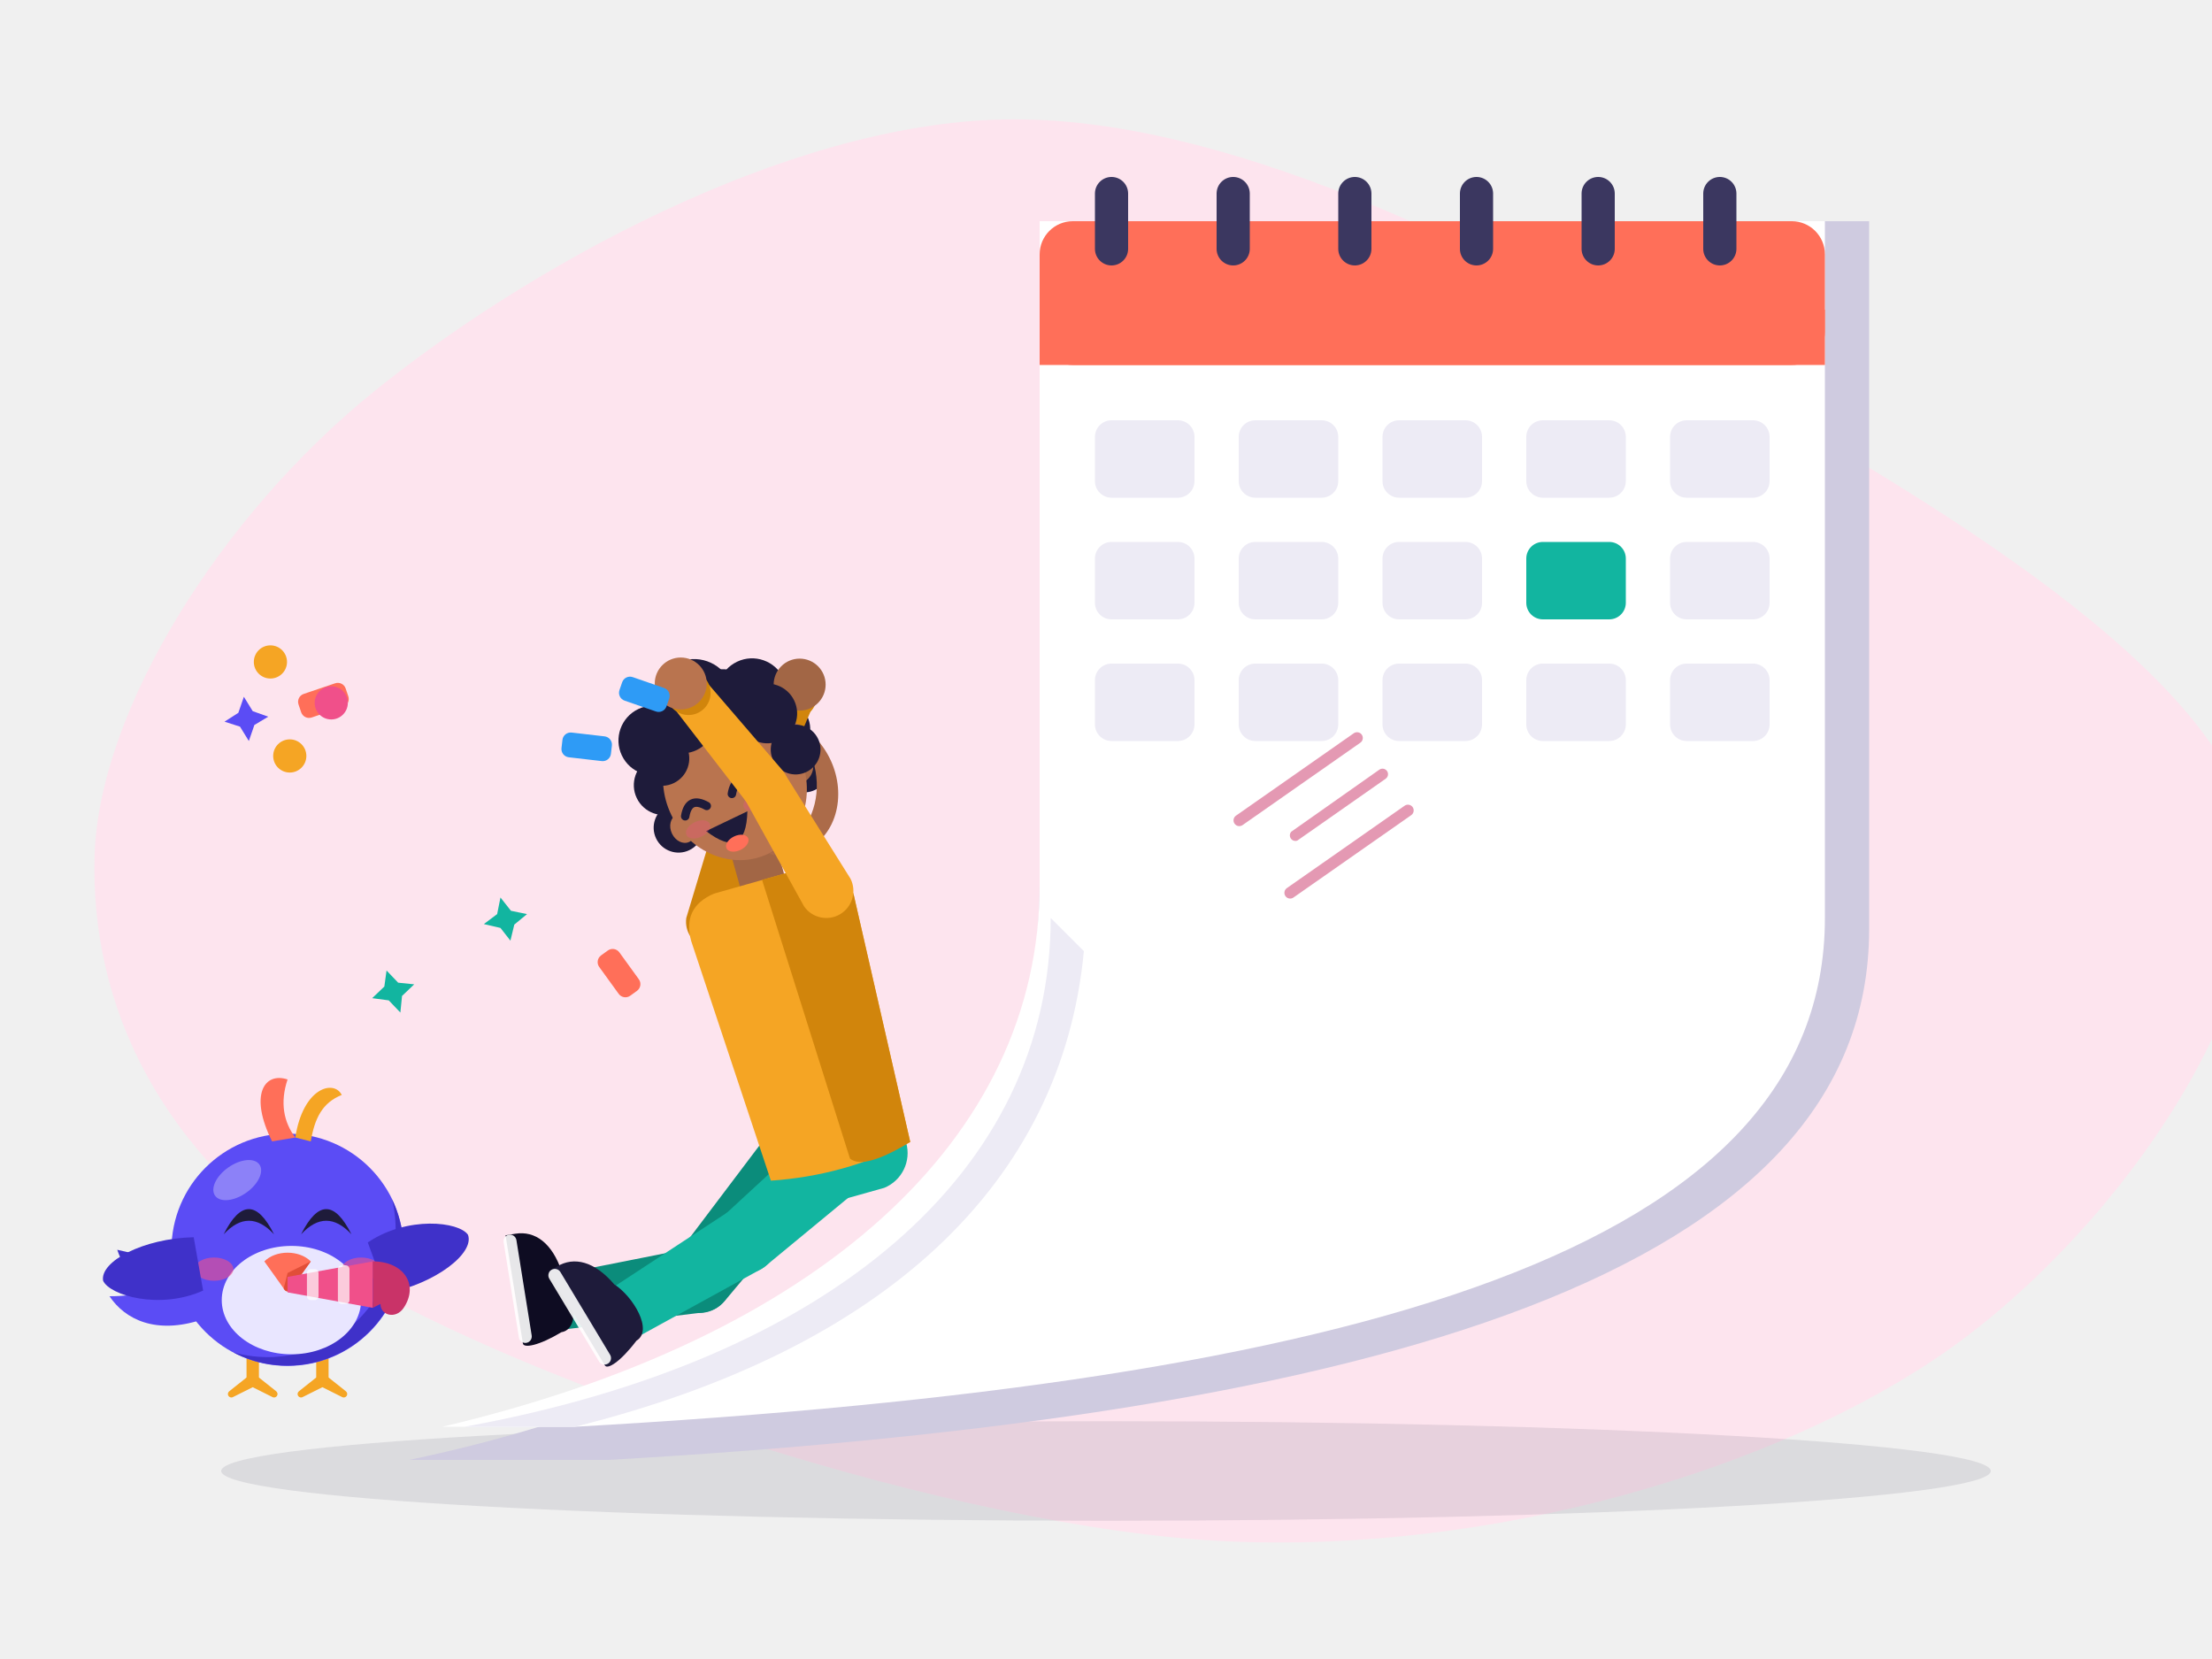
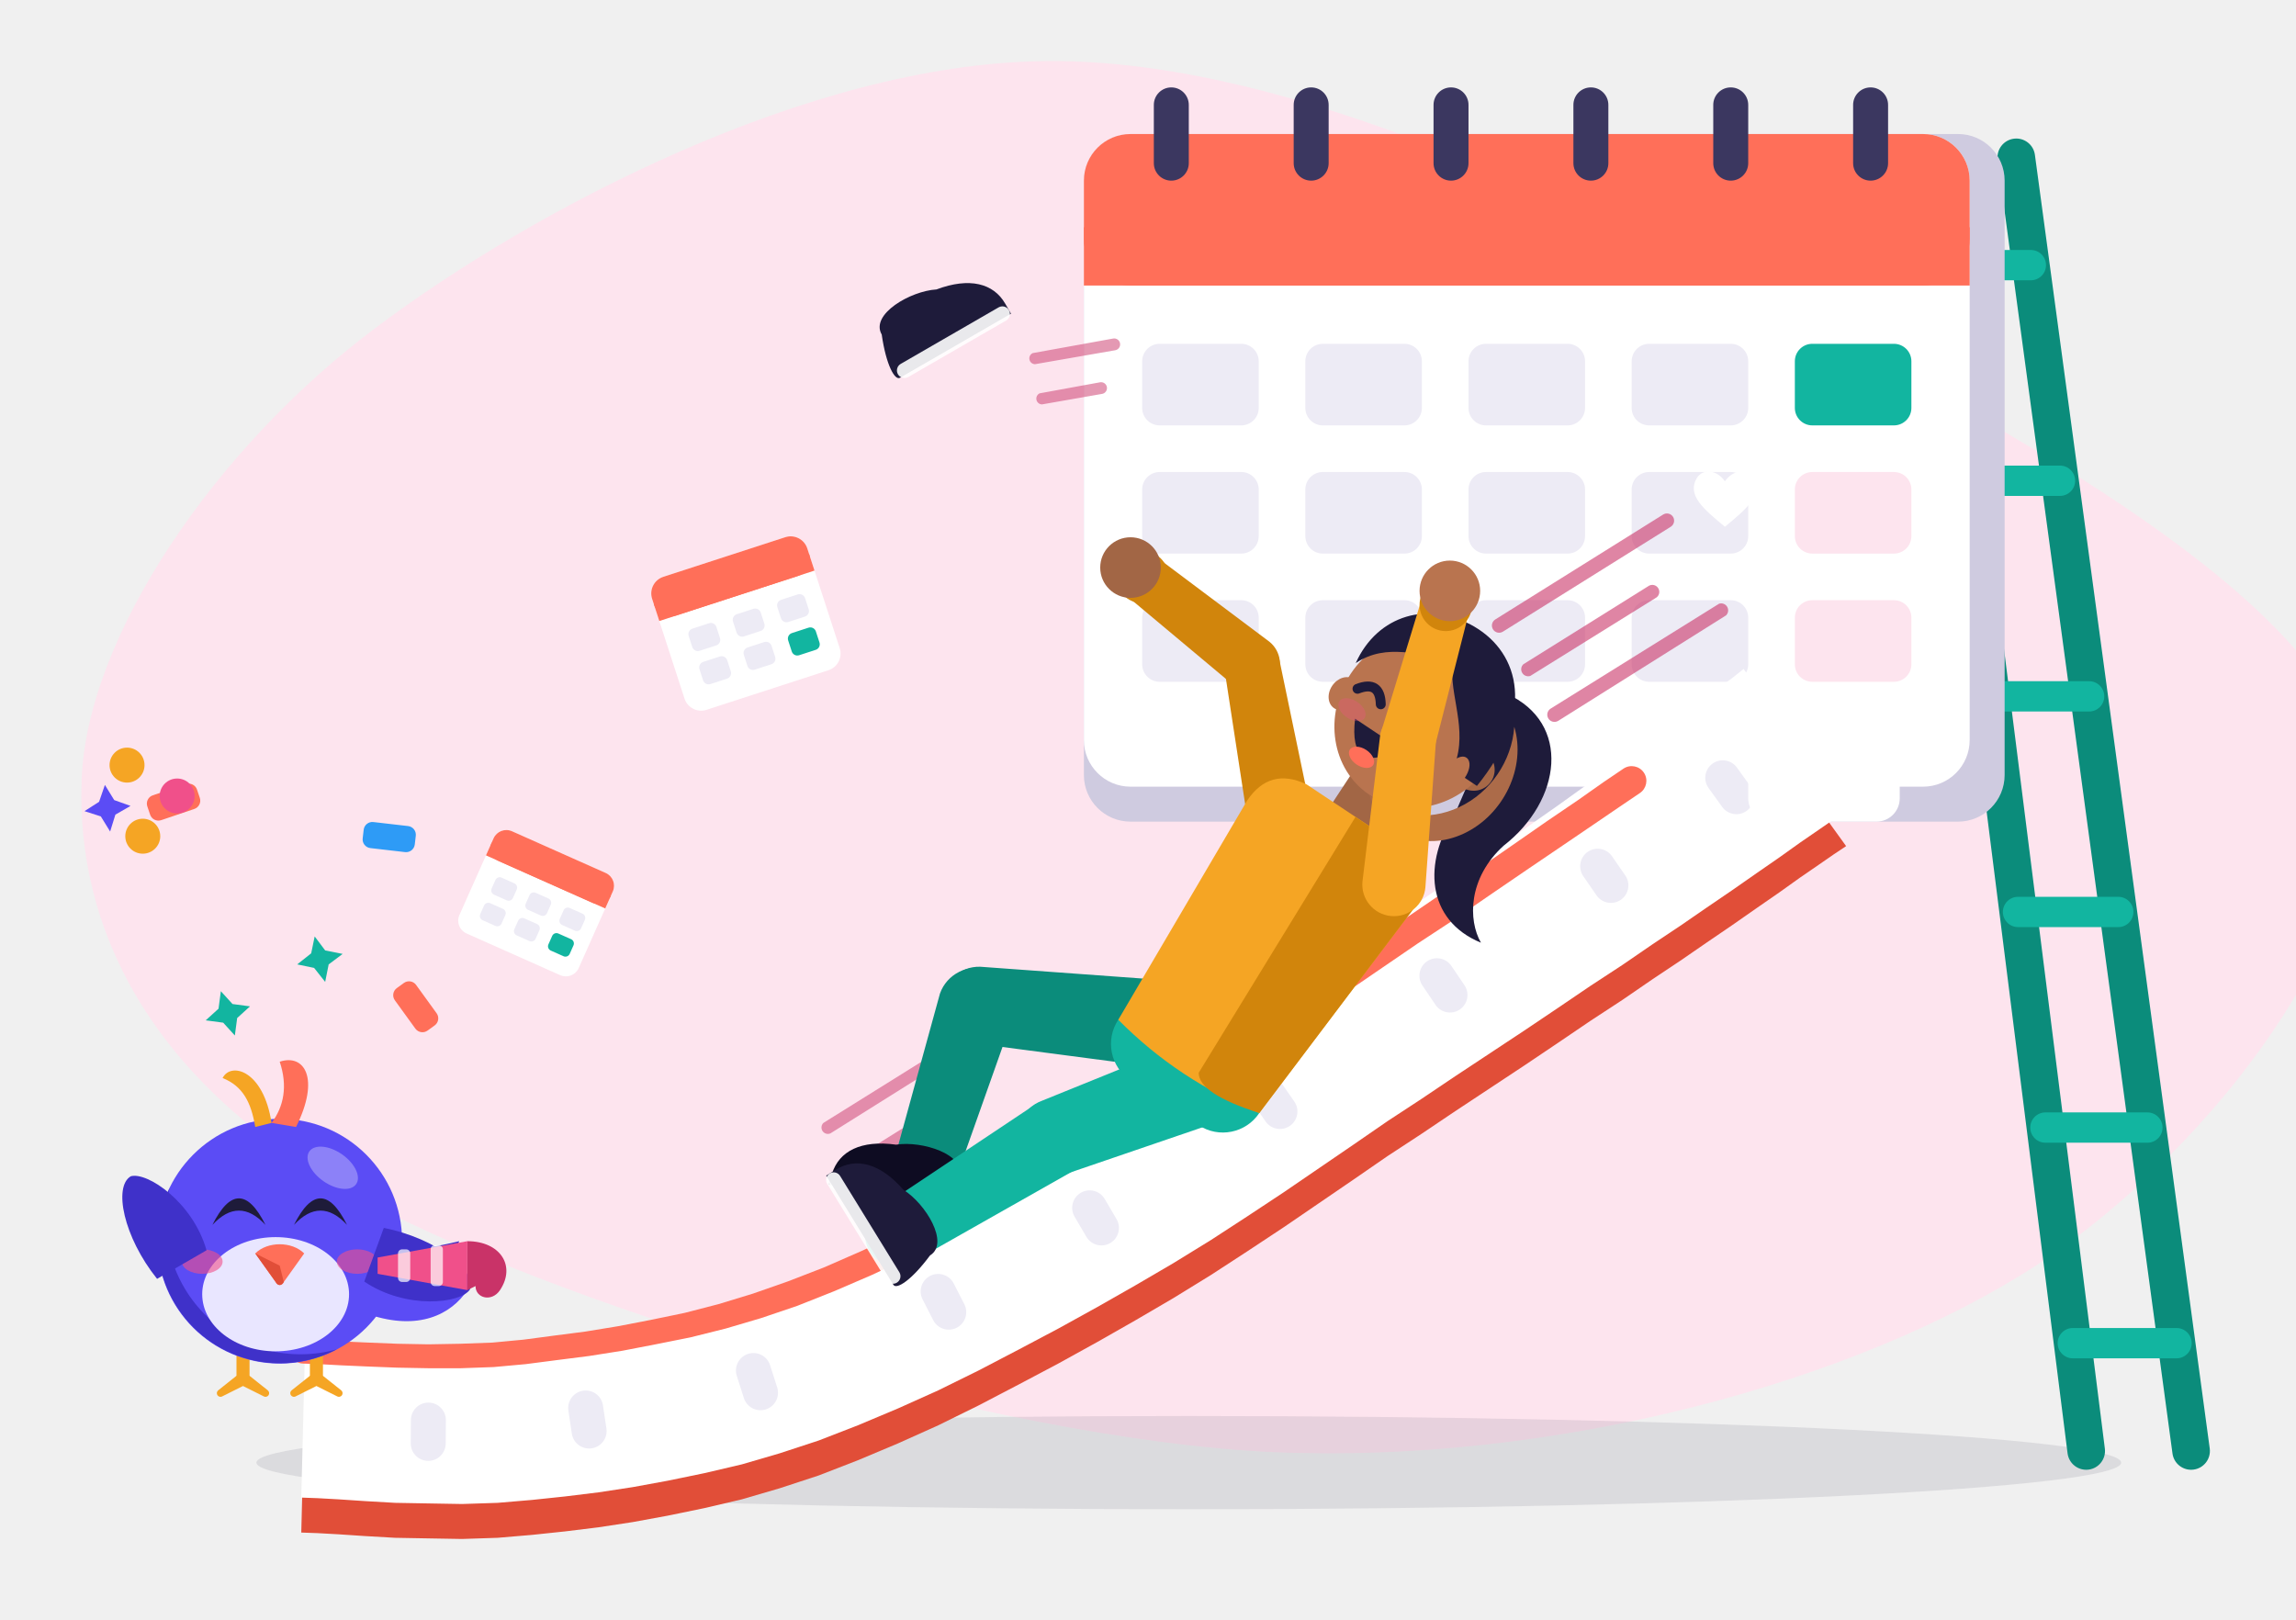
- <svg xmlns="http://www.w3.org/2000/svg" viewBox="0 0 400 300">
-   <path d="M406.5 148.3C414.3 177.9 383.2 222.3 352.3 244.1C321.5 265.8 269.8 281 221.5 278.7C173.1 276.4 96.4 250.9 62.4 230.3C28.3 209.6 16.3 181.2 17.1 154.6C18 128.1 40.1 93.1 67.5 70.9C94.9 48.7 141.7 22.4 181.5 21.6C221.2 20.8 268.4 44.9 305.9 66C343.4 87.1 398.8 118.6 406.5 148.3Z" fill="#FDE4EE" />
-   <ellipse cx="200" cy="266" rx="160" ry="9" fill="#1E1B3A" opacity="0.1" />
-   <path d="M188 40L338 40L338 168C338 230 250 256 110 264L74 264C150 248 188 210 188 160Z" fill="#CFCBE0" />
-   <path d="M188 40L330 40L330 166C330 226 246 250 104 258L80 258C148 242 188 206 188 160Z" fill="#FFFFFF" />
-   <rect x="188" y="40" width="142" height="26" rx="6" fill="#FF6F59" />
-   <rect x="188" y="56" width="142" height="10" fill="#FF6F59" />
-   <rect x="198" y="32" width="6" height="16" rx="3" fill="#3B3760" />
-   <rect x="220" y="32" width="6" height="16" rx="3" fill="#3B3760" />
-   <rect x="242" y="32" width="6" height="16" rx="3" fill="#3B3760" />
-   <rect x="264" y="32" width="6" height="16" rx="3" fill="#3B3760" />
-   <rect x="286" y="32" width="6" height="16" rx="3" fill="#3B3760" />
-   <rect x="308" y="32" width="6" height="16" rx="3" fill="#3B3760" />
-   <rect x="198" y="76" width="18" height="14" rx="3" fill="#EDEBF5" />
-   <rect x="224" y="76" width="18" height="14" rx="3" fill="#EDEBF5" />
-   <rect x="250" y="76" width="18" height="14" rx="3" fill="#EDEBF5" />
-   <rect x="276" y="76" width="18" height="14" rx="3" fill="#EDEBF5" />
-   <rect x="302" y="76" width="18" height="14" rx="3" fill="#EDEBF5" />
-   <rect x="198" y="98" width="18" height="14" rx="3" fill="#EDEBF5" />
-   <rect x="224" y="98" width="18" height="14" rx="3" fill="#EDEBF5" />
-   <rect x="250" y="98" width="18" height="14" rx="3" fill="#EDEBF5" />
-   <rect x="276" y="98" width="18" height="14" rx="3" fill="#12B5A0" />
-   <rect x="302" y="98" width="18" height="14" rx="3" fill="#EDEBF5" />
-   <rect x="198" y="120" width="18" height="14" rx="3" fill="#EDEBF5" />
-   <rect x="224" y="120" width="18" height="14" rx="3" fill="#EDEBF5" />
-   <rect x="250" y="120" width="18" height="14" rx="3" fill="#EDEBF5" />
-   <rect x="276" y="120" width="18" height="14" rx="3" fill="#EDEBF5" />
-   <rect x="302" y="120" width="18" height="14" rx="3" fill="#EDEBF5" />
-   <path d="M190 166C190 212 150 246 84 258L104 258C160 244 192 214 196 172Z" fill="#EDEBF5" />
-   <g opacity="0.5">
-     <path d="M254 145.7L232.7 160.6A1 1 0 0 0 233.9 162.3L255.2 147.4A1 1 0 0 0 254 145.7Z" fill="#C93368" />
+ <svg xmlns="http://www.w3.org/2000/svg" viewBox="-8 13 394 278">
+   <path d="M395.7 141.1C403.5 168.6 372.4 209.9 341.5 230.1C310.6 250.2 258.8 264.3 210.5 262.2C162.1 260 85.3 236.4 51.2 217.2C17.2 198 5.1 171.7 6 147C6.8 122.3 29 89.8 56.4 69.3C83.8 48.7 130.7 24.2 170.5 23.5C210.2 22.7 257.5 45.2 295 64.8C332.5 84.4 388 113.5 395.7 141.1Z" fill="#FDE4EE" />
+   <ellipse cx="196" cy="264" rx="160" ry="8" fill="#1E1B3A" opacity="0.1" />
+   <path d="M318.8 40.4L346.8 262.4A3.2 3.2 0 0 0 353.2 261.6L325.2 39.6A3.2 3.2 0 0 0 318.8 40.4Z" fill="#0B8C7B" />
+   <path d="M334.8 40.4L364.8 262.4A3.2 3.2 0 0 0 371.2 261.6L341.2 39.6A3.2 3.2 0 0 0 334.8 40.4Z" fill="#0B8C7B" />
+   <path d="M324.3 61.1L340.5 61.1A2.6 2.6 0 0 0 340.5 55.9L324.3 55.9A2.6 2.6 0 0 0 324.3 61.1Z" fill="#12B5A0" />
+   <path d="M329 98.1L345.5 98.1A2.6 2.6 0 0 0 345.5 92.9L329 92.9A2.6 2.6 0 0 0 329 98.1Z" fill="#12B5A0" />
+   <path d="M333.7 135.1L350.5 135.1A2.6 2.6 0 0 0 350.5 129.9L333.7 129.9A2.6 2.6 0 0 0 333.7 135.1Z" fill="#12B5A0" />
+   <path d="M338.3 172.1L355.5 172.1A2.6 2.6 0 0 0 355.5 166.9L338.3 166.9A2.6 2.6 0 0 0 338.3 172.1Z" fill="#12B5A0" />
+   <path d="M343 209.1L360.5 209.1A2.6 2.6 0 0 0 360.5 203.9L343 203.9A2.6 2.6 0 0 0 343 209.1Z" fill="#12B5A0" />
+   <path d="M347.7 246.1L365.5 246.1A2.6 2.6 0 0 0 365.5 240.9L347.7 240.9A2.6 2.6 0 0 0 347.7 246.1Z" fill="#12B5A0" />
+   <rect x="178" y="36" width="158" height="118" rx="8" fill="#CFCBE0" />
+   <rect x="178" y="36" width="152" height="112" rx="8" fill="#FFFFFF" />
+   <rect x="178" y="36" width="152" height="26" rx="8" fill="#FF6F59" />
+   <rect x="178" y="52" width="152" height="10" fill="#FF6F59" />
+   <rect x="190" y="28" width="6" height="16" rx="3" fill="#3B3760" />
+   <rect x="214" y="28" width="6" height="16" rx="3" fill="#3B3760" />
+   <rect x="238" y="28" width="6" height="16" rx="3" fill="#3B3760" />
+   <rect x="262" y="28" width="6" height="16" rx="3" fill="#3B3760" />
+   <rect x="286" y="28" width="6" height="16" rx="3" fill="#3B3760" />
+   <rect x="310" y="28" width="6" height="16" rx="3" fill="#3B3760" />
+   <rect x="188" y="72" width="20" height="14" rx="3" fill="#EDEBF5" />
+   <rect x="216" y="72" width="20" height="14" rx="3" fill="#EDEBF5" />
+   <rect x="244" y="72" width="20" height="14" rx="3" fill="#EDEBF5" />
+   <rect x="272" y="72" width="20" height="14" rx="3" fill="#EDEBF5" />
+   <rect x="300" y="72" width="20" height="14" rx="3" fill="#12B5A0" />
+   <rect x="188" y="94" width="20" height="14" rx="3" fill="#EDEBF5" />
+   <rect x="216" y="94" width="20" height="14" rx="3" fill="#EDEBF5" />
+   <rect x="244" y="94" width="20" height="14" rx="3" fill="#EDEBF5" />
+   <rect x="272" y="94" width="20" height="14" rx="3" fill="#EDEBF5" />
+   <rect x="300" y="94" width="20" height="14" rx="3" fill="#FDE4EE" />
+   <rect x="188" y="116" width="20" height="14" rx="3" fill="#EDEBF5" />
+   <rect x="216" y="116" width="20" height="14" rx="3" fill="#EDEBF5" />
+   <rect x="244" y="116" width="20" height="14" rx="3" fill="#EDEBF5" />
+   <rect x="272" y="116" width="20" height="14" rx="3" fill="#EDEBF5" />
+   <rect x="300" y="116" width="20" height="14" rx="3" fill="#FDE4EE" />
+   <g transform="translate(288 101) scale(0.6)">
+     <path d="M0 4C-6-1-11-5-8-10C-6-13-2-12 0-9C2-12 6-13 8-10C11-5 6-1 0 4Z" fill="#FFFFFF" />
+   </g>
+   <path d="M291.2 133.8 289.2 135.4 286.6 137.3 283.6 139.6 280.1 142.2 276.4 144.9 272.3 147.9 268.1 151 263.7 154.1 259.1 157.4 254.1 160.9 248.8 164.6 243.2 168.5 237.5 172.4 231.7 176.4 225.9 180.4 220.1 184.4 214.3 188.5 208.5 192.6 202.6 196.8 196.7 200.9 190.8 205 185 208.9 179.1 212.7 173.2 216.4 167 220 160.7 223.6 154.3 227.1 147.8 230.6 141.5 233.8 135.3 236.8 129.3 239.5 123.5 241.8 118 243.8 112.5 245.4 107 246.9 101.6 248.1 96.2 249.2 90.9 250.1 85.7 250.9 80.7 251.6 75.8 252.1 70.8 252.3 65.6 252.4 60.5 252.4 55.6 252.3 51.2 252.1 47.3 252 44.3 252L43.7 276 46.5 276.1 50.1 276.3 54.6 276.6 59.8 276.9 65.4 277 71.3 277.1 77.4 276.9 83.3 276.4 89 275.8 94.7 275.1 100.6 274.2 106.6 273.1 112.9 271.8 119.3 270.3 125.8 268.4 132.5 266.2 139.2 263.6 146.1 260.7 153 257.6 159.9 254.2 166.8 250.6 173.6 247 180.3 243.3 186.8 239.6 193.3 235.8 199.8 231.8 206.1 227.7 212.3 223.6 218.3 219.5 224.3 215.4 230.1 211.4 235.9 207.6 241.7 203.7 247.6 199.8 253.5 195.9 259.3 192 264.9 188.2 270.4 184.6 275.5 181.1 280.3 177.9 284.8 174.8 289.2 171.8 293.5 168.8 297.4 166.1 300.9 163.6 304.1 161.4 306.7 159.6 308.8 158.2Z" fill="#E14E38" />
+   <path d="M291.2 127.8 289.2 129.4 286.6 131.3 283.6 133.6 280.1 136.2 276.4 138.9 272.3 141.9 268.1 145 263.7 148.1 259.1 151.4 254.1 154.9 248.8 158.6 243.2 162.5 237.5 166.4 231.7 170.4 225.9 174.4 220.1 178.4 214.3 182.5 208.5 186.6 202.6 190.8 196.7 194.9 190.8 199 185 202.9 179.1 206.7 173.2 210.4 167 214 160.7 217.6 154.3 221.1 147.8 224.6 141.5 227.8 135.3 230.8 129.3 233.5 123.5 235.8 118 237.8 112.5 239.4 107 240.9 101.6 242.1 96.2 243.2 90.9 244.1 85.7 244.9 80.7 245.6 75.8 246.1 70.8 246.3 65.6 246.4 60.5 246.4 55.6 246.3 51.2 246.1 47.3 246 44.3 246L43.7 270 46.5 270.1 50.1 270.3 54.6 270.6 59.8 270.9 65.4 271 71.3 271.1 77.4 270.9 83.3 270.4 89 269.8 94.7 269.1 100.6 268.2 106.6 267.1 112.9 265.8 119.3 264.3 125.8 262.4 132.5 260.2 139.2 257.6 146.1 254.7 153 251.6 159.9 248.2 166.8 244.6 173.6 241 180.3 237.3 186.8 233.6 193.3 229.8 199.8 225.8 206.1 221.7 212.3 217.6 218.3 213.5 224.3 209.4 230.1 205.4 235.9 201.6 241.7 197.7 247.6 193.8 253.5 189.9 259.3 186 264.9 182.2 270.4 178.6 275.5 175.1 280.3 171.9 284.8 168.8 289.2 165.8 293.5 162.8 297.4 160.1 300.9 157.6 304.1 155.4 306.7 153.6 308.8 152.2Z" fill="#FFFFFF" />
+   <rect x="283.8" y="145.1" width="10" height="6" rx="3" fill="#EDEBF5" transform="rotate(234.2 288.8 148.1)" />
+   <rect x="262.3" y="160.3" width="10" height="6" rx="3" fill="#EDEBF5" transform="rotate(235.4 267.3 163.3)" />
+   <rect x="234.7" y="179.1" width="10" height="6" rx="3" fill="#EDEBF5" transform="rotate(235.9 239.7 182.1)" />
+   <rect x="205.5" y="199.1" width="10" height="6" rx="3" fill="#EDEBF5" transform="rotate(235.2 210.5 202.1)" />
+   <rect x="175" y="219" width="10" height="6" rx="3" fill="#EDEBF5" transform="rotate(239.6 180 222)" />
+   <rect x="148.9" y="233.4" width="10" height="6" rx="3" fill="#EDEBF5" transform="rotate(242.9 153.9 236.4)" />
+   <rect x="116.9" y="247.1" width="10" height="6" rx="3" fill="#EDEBF5" transform="rotate(252.3 121.9 250.1)" />
+   <rect x="87.8" y="253.6" width="10" height="6" rx="3" fill="#EDEBF5" transform="rotate(261.5 92.8 256.6)" />
+   <rect x="60.5" y="255.7" width="10" height="6" rx="3" fill="#EDEBF5" transform="rotate(-89.6 65.5 258.7)" />
+   <path d="M270.6 144.9 267.2 147.2 262.8 150.3 257.5 153.9 251.6 158 245.4 162.3 238.9 166.7 232.6 171 226.7 175 220.9 179 215 183.1 209.1 187.2 203.2 191.3 197.2 195.4 191.1 199.4 185 203.3 178.8 207 172.5 210.7 166 214.3 159.5 217.9 152.9 221.4 146.3 224.7 139.8 227.7 133.4 230.5 127.2 232.9 121.2 235 115.3 236.8 109.5 238.3 103.7 239.5 98 240.6 92.5 241.5 87.1 242.2 81.8 242.9 76.5 243.4 71 243.6 65.5 243.7 60.2 243.6 55.2 243.4 50.7 243.2 46.9 243.1 44 243A2 2 0 0 0 44 247L44 247 46.8 247.1 50.5 247.3 55 247.5 60.1 247.7 65.5 247.8 71.1 247.8 76.7 247.6 82.2 247.1 87.6 246.4 93.1 245.7 98.8 244.8 104.5 243.7 110.5 242.5 116.5 241 122.6 239.2 128.8 237.1 135.1 234.6 141.6 231.8 148.2 228.7 154.9 225.4 161.6 221.9 168.2 218.3 174.8 214.6 181.2 211 187.4 207.2 193.6 203.3 199.8 199.3 205.8 195.2 211.8 191.1 217.7 186.9 223.6 182.9 229.3 179 235.3 174.9 241.7 170.7 248.1 166.3 254.4 162 260.3 158 265.6 154.4 270 151.4 273.4 149.1A2.5 2.5 0 0 0 270.6 144.9Z" fill="#FF6F59" />
+   <rect x="292" y="132" width="26" height="22" rx="4" fill="#FFFFFF" />
+   <g opacity="0.6">
+     <path d="M249.9 121.4L278.7 103.4A1.2 1.2 0 0 0 277.4 101.3L248.6 119.3A1.2 1.2 0 0 0 249.9 121.4Z" fill="#C93368" />
+   </g>
+   <g opacity="0.6">
+     <path d="M254.6 129L276.3 115.5A1.2 1.2 0 0 0 275 113.5L253.4 127A1.2 1.2 0 0 0 254.6 129Z" fill="#C93368" />
+   </g>
+   <g opacity="0.6">
+     <path d="M259.4 136.7L288.2 118.6A1.2 1.2 0 0 0 287 116.6L258.1 134.6A1.2 1.2 0 0 0 259.4 136.7Z" fill="#C93368" />
  </g>
  <g opacity="0.5">
-     <path d="M249.4 139.2L233.5 150.4A1 1 0 0 0 234.6 152L250.6 140.8A1 1 0 0 0 249.4 139.2Z" fill="#C93368" />
+     <path d="M134.5 207.5L151.4 196.9A1.1 1.1 0 0 0 150.3 195.1L133.3 205.7A1.1 1.1 0 0 0 134.5 207.5Z" fill="#C93368" />
  </g>
  <g opacity="0.5">
-     <path d="M244.8 132.6L223.5 147.5A1 1 0 0 0 224.7 149.2L246 134.3A1 1 0 0 0 244.8 132.6Z" fill="#C93368" />
+     <path d="M138.7 214.3L151.4 206.4A1.1 1.1 0 0 0 150.3 204.5L137.5 212.5A1.1 1.1 0 0 0 138.7 214.3Z" fill="#C93368" />
  </g>
-   <g transform="translate(132.9 141.8) rotate(-25.6) scale(0.9)">
-     <circle cx="-13" cy="-6" r="6" fill="#1E1B3A" />
-     <circle cx="13" cy="-6" r="6" fill="#1E1B3A" />
-     <circle cx="-11" cy="-15" r="7" fill="#1E1B3A" />
-     <circle cx="11" cy="-15" r="7" fill="#1E1B3A" />
-     <circle cx="0" cy="-19" r="8" fill="#1E1B3A" />
-     <circle cx="-14" cy="3" r="5" fill="#1E1B3A" />
-     <circle cx="14" cy="3" r="5" fill="#1E1B3A" />
+   <g transform="translate(150 70) rotate(-30)">
+     <path d="M-6-3C-6-7 2-7 6-5C12-4 15-1 15 3L15 5-7 5C-8 5-8 2-6-3Z" fill="#1E1B3A" />
+     <rect x="-7" y="3" width="22" height="2.6" rx="1.3" fill="#FFFFFF" opacity="0.9" />
  </g>
-   <path d="M139.7 204L121.8 227.7A5.9 5.9 0 0 0 131.1 235.2L150.2 212.4A6.8 6.8 0 0 0 139.7 204Z" fill="#0B8C7B" />
-   <path d="M125.5 225.6L97.2 231.2A4.9 4.9 0 0 0 98.8 240.8L127.4 237.3A5.9 5.9 0 0 0 125.5 225.6Z" fill="#0B8C7B" />
-   <g transform="translate(98 236) rotate(80.9) scale(-0.9 0.9)">
+   <g opacity="0.5">
+     <path d="M169.6 75.5L183.4 73.1A1 1 0 0 0 183 71.1L169.2 73.6A1 1 0 0 0 169.6 75.5Z" fill="#C93368" />
+   </g>
+   <g opacity="0.5">
+     <path d="M170.8 82.4L181.1 80.6A1 1 0 0 0 180.8 78.6L170.4 80.5A1 1 0 0 0 170.8 82.4Z" fill="#C93368" />
+   </g>
+   <g transform="translate(235.6 136.5) rotate(33.7)">
+     <g transform="scale(-1 1)">
+       <path d="M-10-12C-22-14-28-2-24 10C-22 18-26 24-30 26C-20 28-14 20-14 10Z" fill="#1E1B3A" />
+     </g>
+   </g>
+   <path d="M193.2 181.3L160.2 178.9A6.6 6.6 0 0 0 158.9 192L191.6 196.3A7.5 7.5 0 0 0 193.2 181.3Z" fill="#0B8C7B" />
+   <path d="M153.3 183.5L144.8 214.4A5.4 5.4 0 0 0 155.2 217.6L165.9 187.4A6.6 6.6 0 0 0 153.3 183.5Z" fill="#0B8C7B" />
+   <g transform="translate(150 216) rotate(17.4) scale(-1 1)">
    <path d="M-6-3C-6-7 2-7 6-5C12-4 15-1 15 3L15 5-7 5C-8 5-8 2-6-3Z" fill="#0E0C22" />
    <rect x="-7" y="3" width="22" height="2.6" rx="1.3" fill="#FFFFFF" opacity="0.9" />
  </g>
-   <path d="M133.5 168.5L138.9 146.7A4.3 4.3 0 0 0 130.6 144.4L124.1 166A4.9 4.9 0 0 0 133.5 168.5Z" fill="#D1850C" />
-   <path d="M138.7 147.3L147.1 127.4A3.8 3.8 0 0 0 140.3 124.3L130.8 143.8A4.3 4.3 0 0 0 138.7 147.3Z" fill="#D1850C" />
-   <circle cx="143.7" cy="125.9" r="4" fill="#D1850C" />
-   <circle cx="144.6" cy="123.8" r="4.7" fill="#A26645" />
-   <path d="M152.7 199.7L130.8 219.9A5.9 5.9 0 0 0 138.6 228.8L161.5 209.9A6.8 6.8 0 0 0 152.7 199.7Z" fill="#12B5A0" />
-   <path d="M131.6 219.2L107.5 235A4.9 4.9 0 0 0 112.5 243.3L137.8 229.4A5.9 5.9 0 0 0 131.6 219.2Z" fill="#12B5A0" />
-   <g transform="translate(110 239.2) rotate(59) scale(-0.9 0.9)">
+   <path d="M216.6 150.5L211.5 126A4.8 4.8 0 0 0 202.1 127.7L205.9 152.5A5.4 5.4 0 0 0 216.6 150.5Z" fill="#D1850C" />
+   <path d="M209.8 123.1L190.6 108.7A4.2 4.2 0 0 0 185.4 115.3L203.8 130.7A4.8 4.8 0 0 0 209.8 123.1Z" fill="#D1850C" />
+   <circle cx="188" cy="112" r="4.5" fill="#D1850C" />
+   <circle cx="186" cy="110.4" r="5.2" fill="#A26645" />
+   <path d="M201.4 189.5L170.8 201.9A6.6 6.6 0 0 0 175.4 214.3L206.7 203.6A7.5 7.5 0 0 0 201.4 189.5Z" fill="#12B5A0" />
+   <path d="M169.7 202.5L143 220.3A5.4 5.4 0 0 0 148.7 229.5L176.6 213.7A6.6 6.6 0 0 0 169.7 202.5Z" fill="#12B5A0" />
+   <g transform="translate(145.9 224.9) rotate(58.4) scale(-1 1)">
    <path d="M-6-3C-6-7 2-7 6-5C12-4 15-1 15 3L15 5-7 5C-8 5-8 2-6-3Z" fill="#1E1B3A" />
    <rect x="-7" y="3" width="22" height="2.6" rx="1.3" fill="#FFFFFF" opacity="0.9" />
  </g>
-   <path d="M147.8 218.2L159.9 214.8A6.8 6.8 0 0 0 156.2 201.8L144.1 205.2A6.8 6.8 0 0 0 147.8 218.2Z" fill="#12B5A0" />
-   <path d="M143 162.4L139.6 150.2A4.1 4.1 0 0 0 131.6 152.4L135 164.6A4.1 4.1 0 0 0 143 162.4Z" fill="#A26645" />
-   <path d="M139.4 213.5L125 170.2Q123.3 164.1 129.1 161.6L146.4 156.7Q152.7 155.9 154.4 161.9L164.6 206.5Q152.7 212.6 139.4 213.5Z" fill="#F5A524" />
-   <path d="M153.7 209.5L137.8 159.1L146.4 156.7Q152.7 155.9 154.4 161.9L164.6 206.5Q156.2 211.6 153.7 209.5Z" fill="#D1850C" />
-   <g transform="translate(132.9 141.8) rotate(-25.6) scale(0.9)">
+   <path d="M186 198.4L197.7 206.1A7.5 7.5 0 0 0 206 193.6L194.3 185.9A7.5 7.5 0 0 0 186 198.4Z" fill="#12B5A0" />
+   <path d="M225.6 159.9L233.4 148.2A4.6 4.6 0 0 0 225.7 143.1L218 154.8A4.6 4.6 0 0 0 225.6 159.9Z" fill="#A26645" />
+   <path d="M183.9 188L206 150.4Q209.9 144.6 216.2 147.6L232.9 158.7Q238.1 163.4 234.3 169.3L208.1 204Q194.3 198.5 183.9 188Z" fill="#F5A524" />
+   <path d="M197.7 197.1L224.6 153.2L232.9 158.7Q238.1 163.4 234.3 169.3L208.1 204Q197.7 200.7 197.7 197.1Z" fill="#D1850C" />
+   <g transform="translate(235.6 136.5) rotate(33.7)">
    <circle cx="12.5" cy="2" r="3.6" fill="#A66847" />
    <ellipse cx="0" cy="0" rx="14.2" ry="15.5" fill="#B9744F" />
    <path d="M14.2 -8A14.2 15.5 0 0 1 0 15.5A12 14 0 0 0 14.2 -8Z" fill="#AC6B49" />
    <ellipse cx="-13.3" cy="3.5" rx="2.4" ry="3" fill="#B9744F" />
    <path d="M-11.8 1.5Q-9.4 -1.9 -7 1.5" fill="none" stroke="#1E1B3A" stroke-width="1.7" stroke-linecap="round" stroke-linejoin="round" />
    <path d="M-1.4 1.5Q1 -1.9 3.4 1.5" fill="none" stroke="#1E1B3A" stroke-width="1.7" stroke-linecap="round" stroke-linejoin="round" />
    <path d="M-9.3 6Q-4.7 15 -0.1 6Z" fill="#1E1B3A" />
    <ellipse cx="-4.7" cy="10.9" rx="2.4" ry="1.5" fill="#FF6F59" />
    <ellipse cx="-10.6" cy="5" rx="2.6" ry="1.6" fill="#F0508A" opacity="0.3" />
    <ellipse cx="2.2" cy="5" rx="2.6" ry="1.6" fill="#F0508A" opacity="0.3" />
    <g transform="scale(-1 1)">
-       <circle cx="-12" cy="-10" r="6" fill="#1E1B3A" />
-       <circle cx="-5" cy="-16" r="6.5" fill="#1E1B3A" />
-       <circle cx="4" cy="-16" r="6.5" fill="#1E1B3A" />
-       <circle cx="11" cy="-11" r="5.5" fill="#1E1B3A" />
-       <circle cx="-14" cy="-1" r="5" fill="#1E1B3A" />
+       <path d="M-14.5 4C-16-12-8-19 1-18.5C10-18 16-11 14.5-2C12-8 6-9 1-12C-1-7-7-4-9 2C-10 0-12 1-12 4Z" fill="#1E1B3A" />
    </g>
  </g>
-   <path d="M153.8 158.9L141.9 139.9A4.3 4.3 0 0 0 134.5 144.2L145.4 163.9A4.9 4.9 0 0 0 153.8 158.9Z" fill="#F5A524" />
-   <path d="M141.5 139.3L127.4 122.9A3.8 3.8 0 0 0 121.6 127.7L134.8 144.8A4.3 4.3 0 0 0 141.5 139.3Z" fill="#F5A524" />
-   <circle cx="124.5" cy="125.3" r="4" fill="#D1850C" />
-   <circle cx="123.1" cy="123.6" r="4.7" fill="#B9744F" />
-   <g transform="translate(52 226) scale(0.7)">
+   <path d="M236.6 165.3L238.4 140.4A4.8 4.8 0 0 0 228.8 139.5L225.8 164.3A5.4 5.4 0 0 0 236.6 165.3Z" fill="#F5A524" />
+   <path d="M238.2 141.2L244.1 118A4.2 4.2 0 0 0 236 115.7L229 138.6A4.8 4.8 0 0 0 238.2 141.2Z" fill="#F5A524" />
+   <circle cx="240.1" cy="116.8" r="4.5" fill="#D1850C" />
+   <circle cx="240.8" cy="114.4" r="5.2" fill="#B9744F" />
+   <g transform="translate(120 120) rotate(-18)">
+     <rect x="-14" y="-12" width="28" height="24" rx="3" fill="#FFFFFF" />
+     <rect x="-14" y="-12" width="28" height="7" rx="3" fill="#FF6F59" />
+     <rect x="-14" y="-8" width="28" height="3" fill="#FF6F59" />
+     <rect x="-10" y="-2" width="5" height="4" rx="1" fill="#EDEBF5" />
+     <rect x="-2" y="-2" width="5" height="4" rx="1" fill="#EDEBF5" />
+     <rect x="6" y="-2" width="5" height="4" rx="1" fill="#EDEBF5" />
+     <rect x="-10" y="4" width="5" height="4" rx="1" fill="#EDEBF5" />
+     <rect x="-2" y="4" width="5" height="4" rx="1" fill="#EDEBF5" />
+     <rect x="6" y="4" width="5" height="4" rx="1" fill="#12B5A0" />
+   </g>
+   <g transform="translate(84 168) rotate(24) scale(0.8)">
+     <rect x="-14" y="-12" width="28" height="24" rx="3" fill="#FFFFFF" />
+     <rect x="-14" y="-12" width="28" height="7" rx="3" fill="#FF6F59" />
+     <rect x="-14" y="-8" width="28" height="3" fill="#FF6F59" />
+     <rect x="-10" y="-2" width="5" height="4" rx="1" fill="#EDEBF5" />
+     <rect x="-2" y="-2" width="5" height="4" rx="1" fill="#EDEBF5" />
+     <rect x="6" y="-2" width="5" height="4" rx="1" fill="#EDEBF5" />
+     <rect x="-10" y="4" width="5" height="4" rx="1" fill="#EDEBF5" />
+     <rect x="-2" y="4" width="5" height="4" rx="1" fill="#EDEBF5" />
+     <rect x="6" y="4" width="5" height="4" rx="1" fill="#12B5A0" />
+   </g>
+   <g transform="translate(40 226) scale(-0.7 0.7)">
    <path d="M-22 14C-36 14-42 6-44 0C-36 2-30 2-24 6Z" fill="#3F31C9" />
    <path d="M-22 18C-34 22-42 18-46 12C-38 12-32 10-24 10Z" fill="#5B4CF5" />
    <g transform="translate(-9 25)">
      <rect x="-1.6" y="0" width="3.2" height="10" rx="1.6" fill="#F5A524" />
      <path d="M-1.6 8L-6 11.5C-7 12.3-6 13.6-5 13L0 10.5 5 13C6 13.6 7 12.3 6 11.5L1.6 8Z" fill="#F5A524" />
    </g>
    <g transform="translate(9 25)">
      <rect x="-1.6" y="0" width="3.2" height="10" rx="1.6" fill="#F5A524" />
      <path d="M-1.6 8L-6 11.5C-7 12.3-6 13.6-5 13L0 10.5 5 13C6 13.6 7 12.3 6 11.5L1.6 8Z" fill="#F5A524" />
    </g>
    <circle cx="0" cy="0" r="30" fill="#5B4CF5" />
    <path d="M27 -13A30 30 0 0 1-14 26.5A33 33 0 0 0 27-13Z" fill="#3F31C9" />
    <ellipse cx="1" cy="13" rx="18" ry="14" fill="#E9E6FF" />
    <ellipse cx="-13" cy="-18" rx="7" ry="4" fill="#FFFFFF" opacity="0.3" transform="rotate(-35 -13 -18)" />
    <path d="M-4-28C-10-40-6-46 0-44C-2-38-1-33 2-29Z" fill="#FF6F59" />
    <path d="M2-29C4-42 12-44 14-40C9-38 7-34 6-28Z" fill="#F5A524" />
    <path d="M-16.5 -4Q-10 -17 -3.5 -4Q-10 -11 -16.5 -4Z" fill="#1E1B3A" />
    <path d="M3.5 -4Q10 -17 16.5 -4Q10 -11 3.5 -4Z" fill="#1E1B3A" />
    <ellipse cx="-19" cy="5" rx="5" ry="3" fill="#F0508A" opacity="0.6" />
    <ellipse cx="19" cy="5" rx="5" ry="3" fill="#F0508A" opacity="0.6" />
    <path d="M-6 3C-3 0 3 0 6 3L1 10C0.5 11-0.5 11-1 10Z" fill="#FF6F59" />
    <path d="M0 6L6 3L1 10C0.5 11-0.5 11-1 10Z" fill="#E14E38" />
-     <g transform="translate(-25 4) rotate(170)">
+     <g transform="translate(-25 4) rotate(160)">
      <path d="M-2-7C10-10 22-4 23 0C23 5 11 9-2 7Z" fill="#3F31C9" />
    </g>
-     <g transform="translate(25 4) rotate(-20)">
+     <g transform="translate(25 4) rotate(-60)">
      <path d="M-2-7C10-10 22-4 23 0C23 5 11 9-2 7Z" fill="#3F31C9" />
    </g>
-     <g transform="translate(0 9)">
+     <g transform="translate(-24 6) scale(-1 1)">
      <path d="M0-2L22-6L22 6L0 2Z" fill="#F0508A" />
      <rect x="5" y="-4" width="3" height="8" rx="1" fill="#FFFFFF" opacity="0.7" />
      <rect x="13" y="-5" width="3" height="10" rx="1" fill="#FFFFFF" opacity="0.7" />
      <path d="M22-6C30-6 34 0 30 6C28 9 24 8 24 5L22 6Z" fill="#C93368" />
    </g>
  </g>
-   <rect x="56.2" y="122.2" width="4.5" height="9" rx="1.5" fill="#FF6F59" transform="rotate(71.3 58.5 126.7)" />
-   <circle cx="48.9" cy="119.7" r="3" fill="#F5A524" />
-   <path d="M72.4 183.1 L70.3 180.9 L67.3 180.5 L69.5 178.4 L69.9 175.5 L72 177.7 L74.9 178 L72.7 180.1Z" fill="#12B5A0" />
-   <rect x="103.9" y="130.5" width="4.5" height="9" rx="1.5" fill="#2E9BF6" transform="rotate(96.6 106.1 135)" />
-   <circle cx="59.9" cy="127.1" r="3" fill="#F0508A" />
-   <path d="M45 134 L43.4 131.4 L40.6 130.5 L43.1 128.9 L44.1 126 L45.7 128.6 L48.5 129.6 L46 131.1Z" fill="#5B4CF5" />
-   <rect x="109.6" y="171.5" width="4.5" height="9" rx="1.5" fill="#FF6F59" transform="rotate(144.1 111.9 176)" />
-   <circle cx="52.4" cy="136.7" r="3" fill="#F5A524" />
-   <path d="M92.3 170.1 L90.5 167.8 L87.5 167.1 L89.9 165.3 L90.5 162.3 L92.4 164.7 L95.3 165.3 L93 167.2Z" fill="#12B5A0" />
-   <rect x="114.2" y="121.1" width="4.5" height="9" rx="1.5" fill="#2E9BF6" transform="rotate(109.1 116.5 125.6)" />
+   <rect x="19.5" y="146.2" width="4.5" height="9" rx="1.5" fill="#FF6F59" transform="rotate(71.3 21.8 150.7)" />
+   <circle cx="13.8" cy="144.3" r="3" fill="#F5A524" />
+   <path d="M32.3 190.7 L30.3 188.5 L27.3 188.1 L29.5 186.1 L29.9 183.1 L31.9 185.3 L34.9 185.7 L32.7 187.7Z" fill="#12B5A0" />
+   <rect x="56.6" y="152.1" width="4.5" height="9" rx="1.5" fill="#2E9BF6" transform="rotate(96.6 58.8 156.6)" />
+   <circle cx="22.4" cy="149.6" r="3" fill="#F0508A" />
+   <path d="M10.9 155.7 L9.3 153.1 L6.5 152.2 L9 150.6 L10 147.7 L11.6 150.3 L14.4 151.3 L11.8 152.8Z" fill="#5B4CF5" />
+   <rect x="61" y="181.3" width="4.5" height="9" rx="1.5" fill="#FF6F59" transform="rotate(144.1 63.3 185.8)" />
+   <circle cx="16.5" cy="156.5" r="3" fill="#F5A524" />
+   <path d="M47.8 181.5 L45.9 179.1 L43 178.5 L45.4 176.6 L46 173.7 L47.8 176.1 L50.8 176.7 L48.4 178.5Z" fill="#12B5A0" />
</svg>
